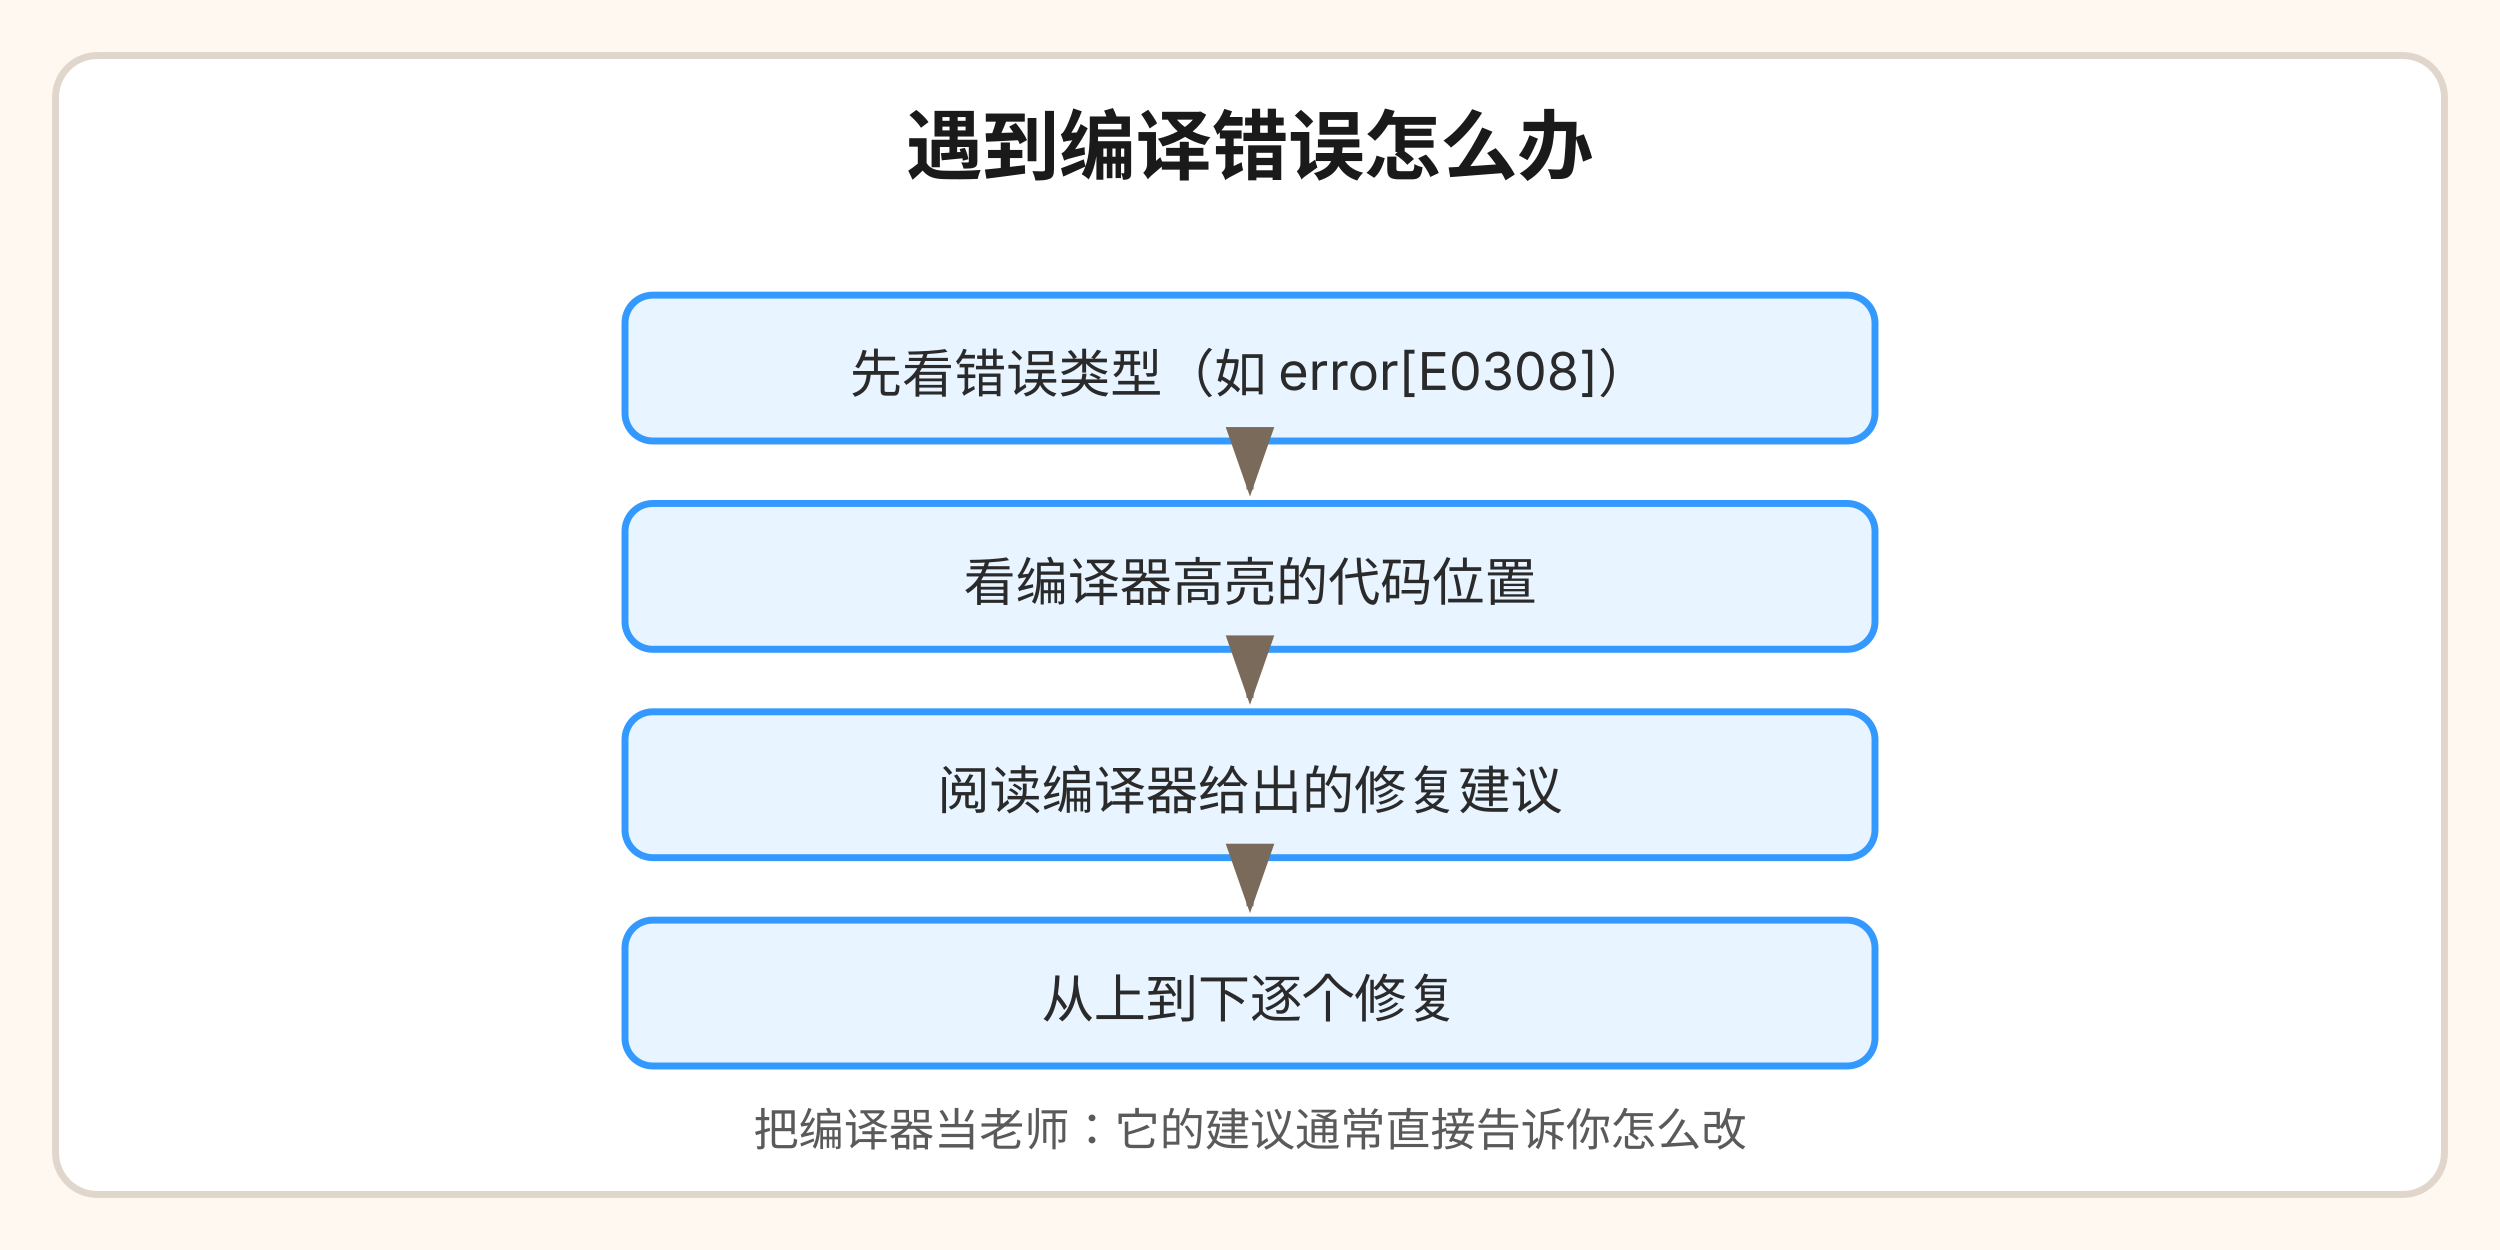
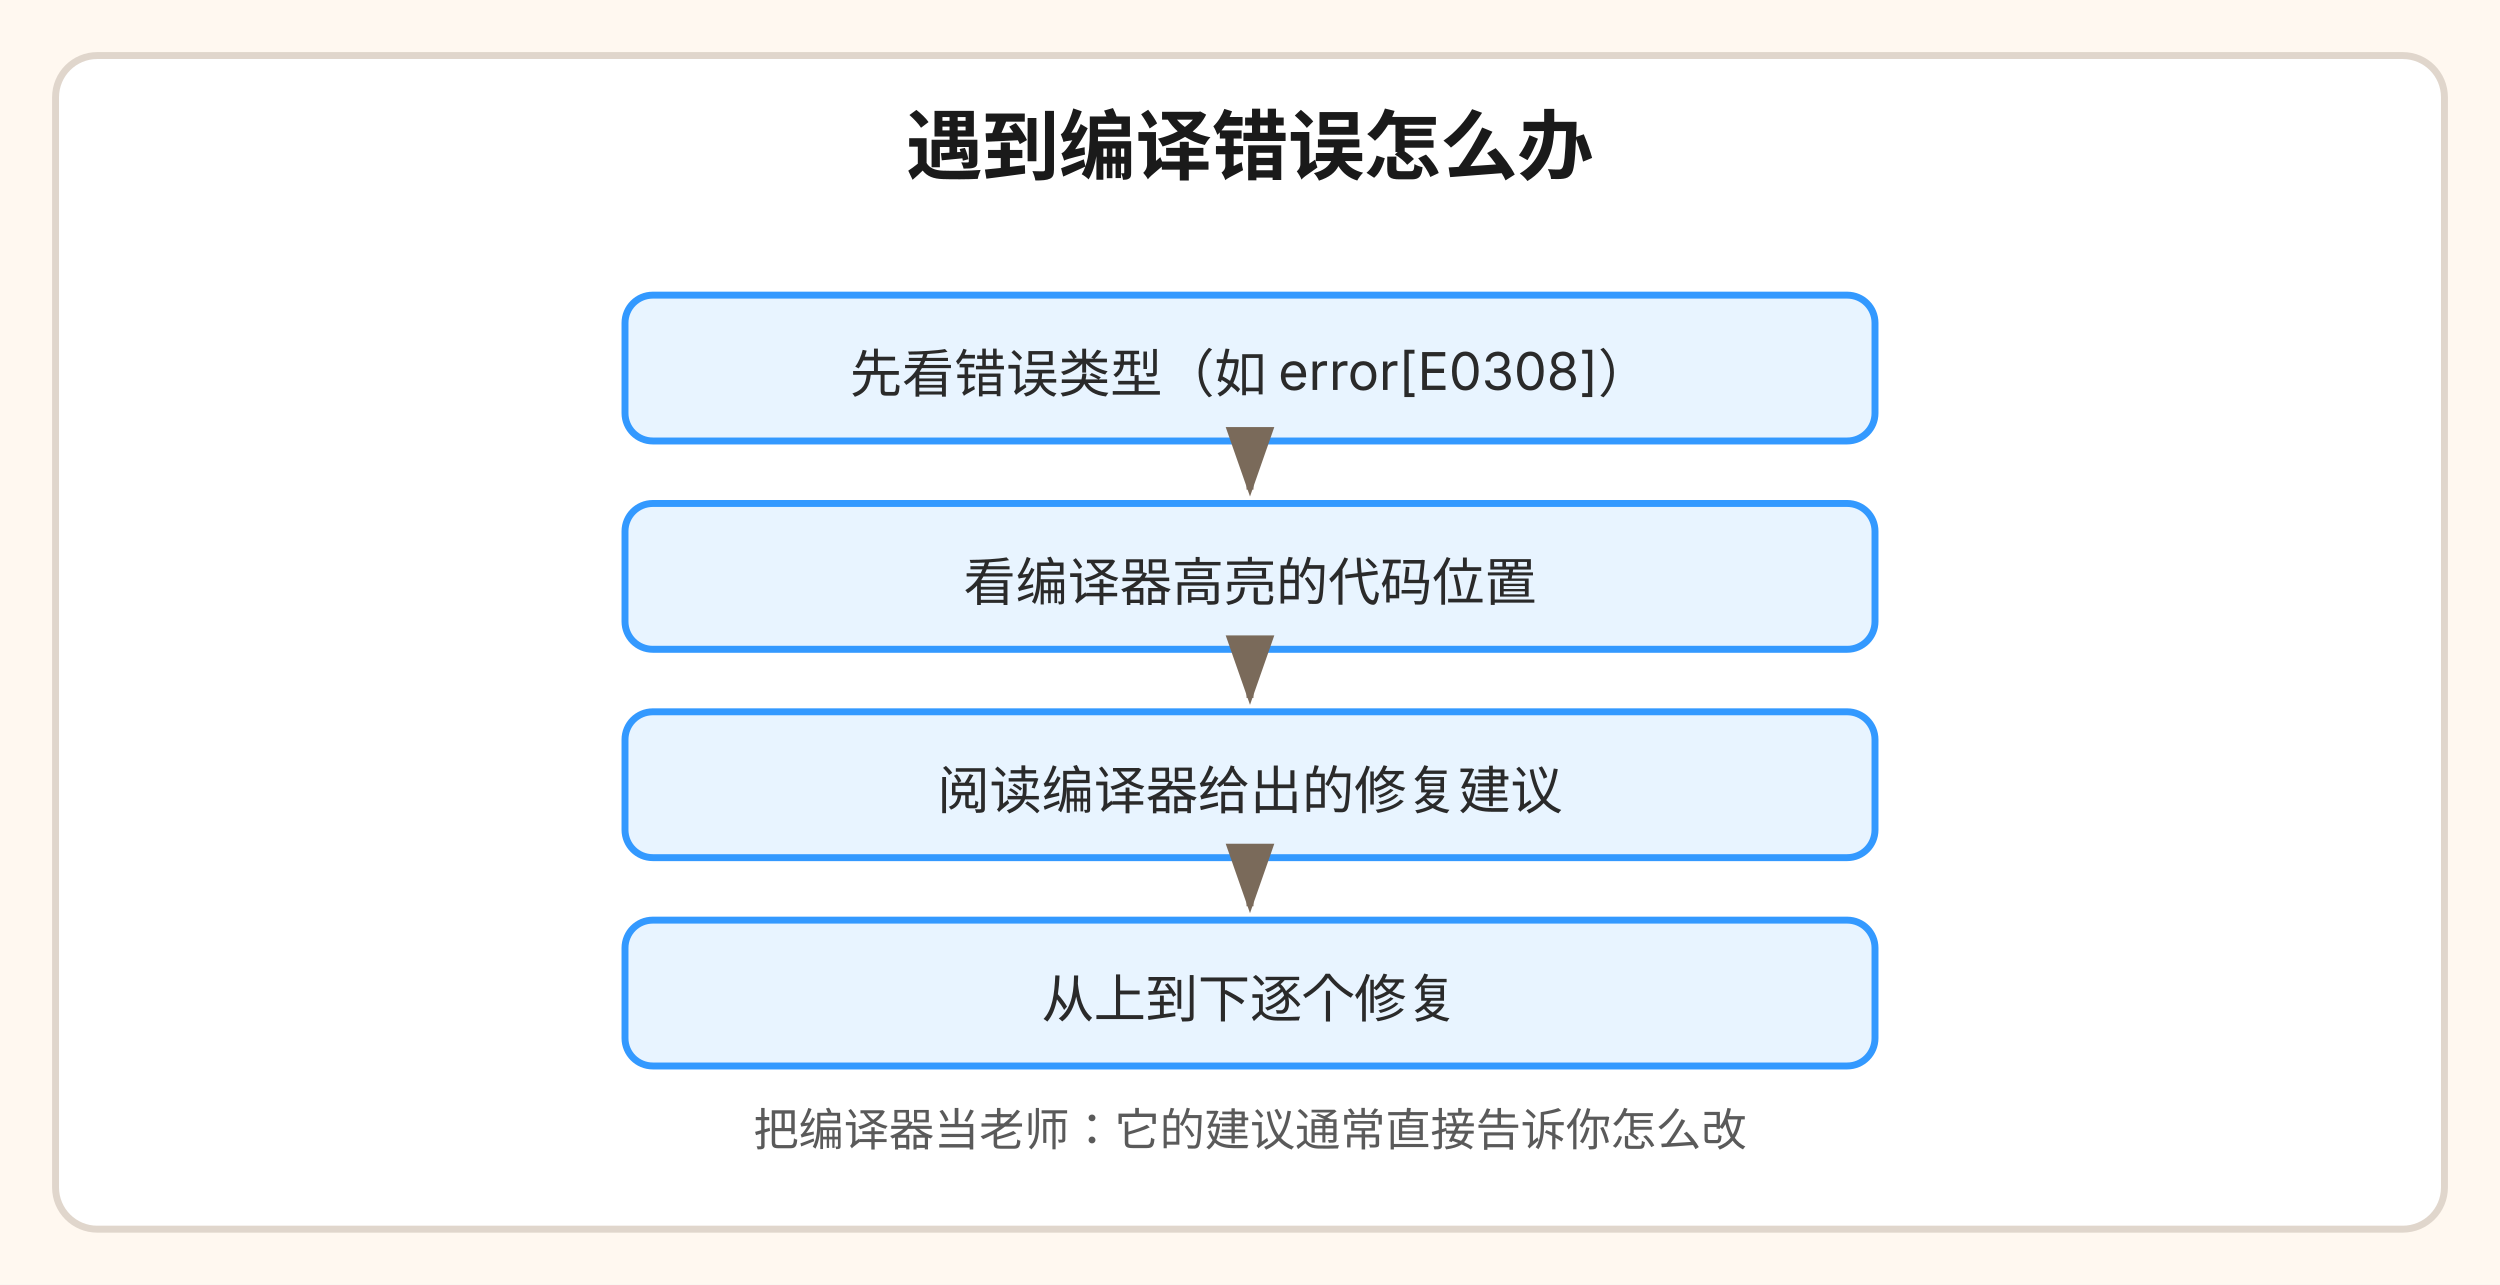
- <svg xmlns="http://www.w3.org/2000/svg" width="720" height="360" viewBox="0 0 720 360">
+ <svg xmlns="http://www.w3.org/2000/svg" width="720" height="370" viewBox="0 0 720 370">
  <defs>
    <style>
      .bg { fill: #fff8f0; }
      .card { fill: #ffffff; stroke: #e0d6cc; stroke-width: 2; }
      .title { font: bold 22px system-ui, -apple-system, sans-serif; fill: #1a1a1a; }
      .text { font: 15px system-ui, -apple-system, sans-serif; fill: #2a2a2a; }
      .code { font: 14px "SF Mono", Menlo, monospace; fill: #3a2a1a; }
      .label { font: 13px system-ui, -apple-system, sans-serif; fill: #5a5a5a; }
      .arrow { stroke: #7a6a5a; stroke-width: 2; fill: none; marker-end: url(#arrowhead); }
      .highlight { fill: #ffeacc; stroke: #ffaa55; stroke-width: 2; }
      .box { fill: #e8f4ff; stroke: #3399ff; stroke-width: 2; }
      .box2 { fill: #f0ffe8; stroke: #66bb33; stroke-width: 2; }
      .box3 { fill: #fff0f5; stroke: #dd5599; stroke-width: 2; }
    </style>
    <marker id="arrowhead" markerWidth="10" markerHeight="7" refX="9" refY="3.5" orient="auto">
      <polygon points="0 0, 10 3.5, 0 7" fill="#7a6a5a" />
    </marker>
  </defs>
-   <rect width="720" height="360" class="bg" />
-   <rect x="16" y="16" width="688" height="328" rx="12" class="card" />
+   <rect width="720" height="370" class="bg" />
+   <rect x="16" y="16" width="688" height="338" rx="12" class="card" />
  <text x="360" y="50" text-anchor="middle" class="title">遇到编译错误怎么办</text>
  <rect x="180" y="85" width="360" height="42" rx="8" class="box" />
  <text x="360" y="113" text-anchor="middle" class="text">先看错误类型（如 error[E0308]）</text>
  <line x1="360" y1="129" x2="360" y2="141" class="arrow" />
  <rect x="180" y="145" width="360" height="42" rx="8" class="box" />
  <text x="360" y="173" text-anchor="middle" class="text">看编译器高亮的代码位置</text>
  <line x1="360" y1="189" x2="360" y2="201" class="arrow" />
  <rect x="180" y="205" width="360" height="42" rx="8" class="box" />
  <text x="360" y="233" text-anchor="middle" class="text">阅读编译器给出的修复建议</text>
  <line x1="360" y1="249" x2="360" y2="261" class="arrow" />
  <rect x="180" y="265" width="360" height="42" rx="8" class="box" />
  <text x="360" y="293" text-anchor="middle" class="text">从上到下逐个修复</text>
  <text x="360" y="330" text-anchor="middle" class="label">把编译器当老师：它的建议通常直接告诉你怎么改</text>
</svg>
